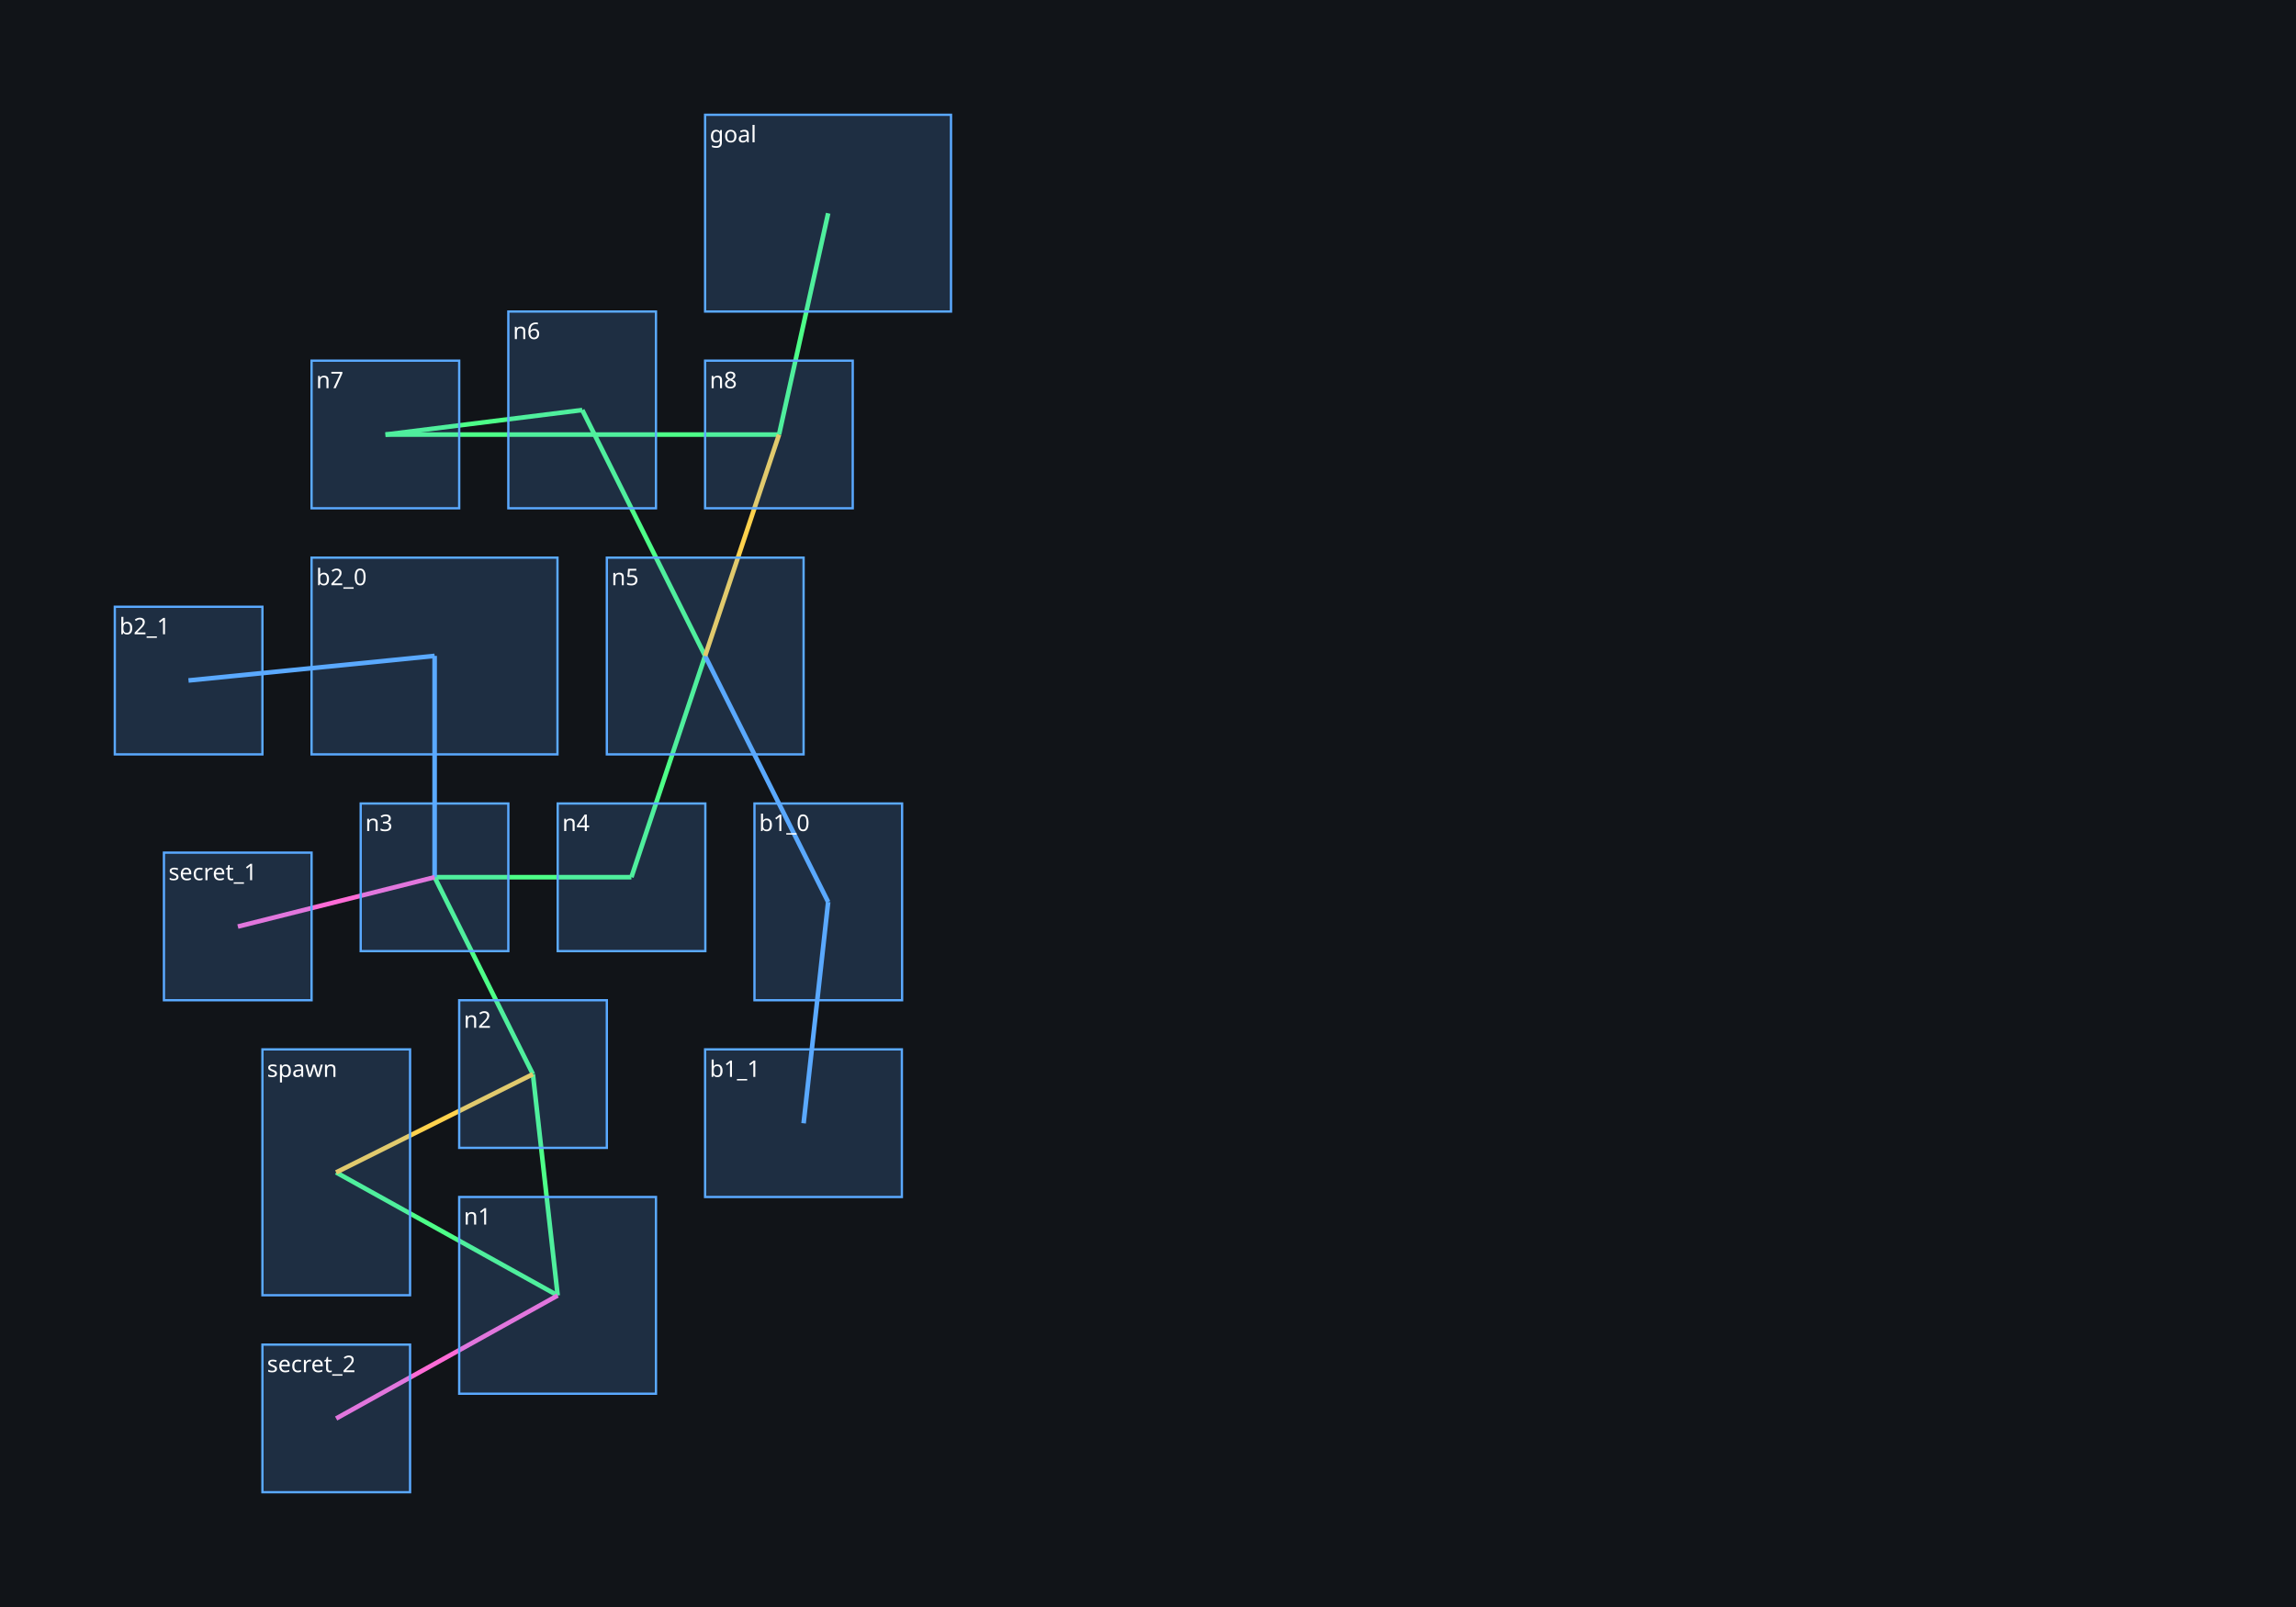
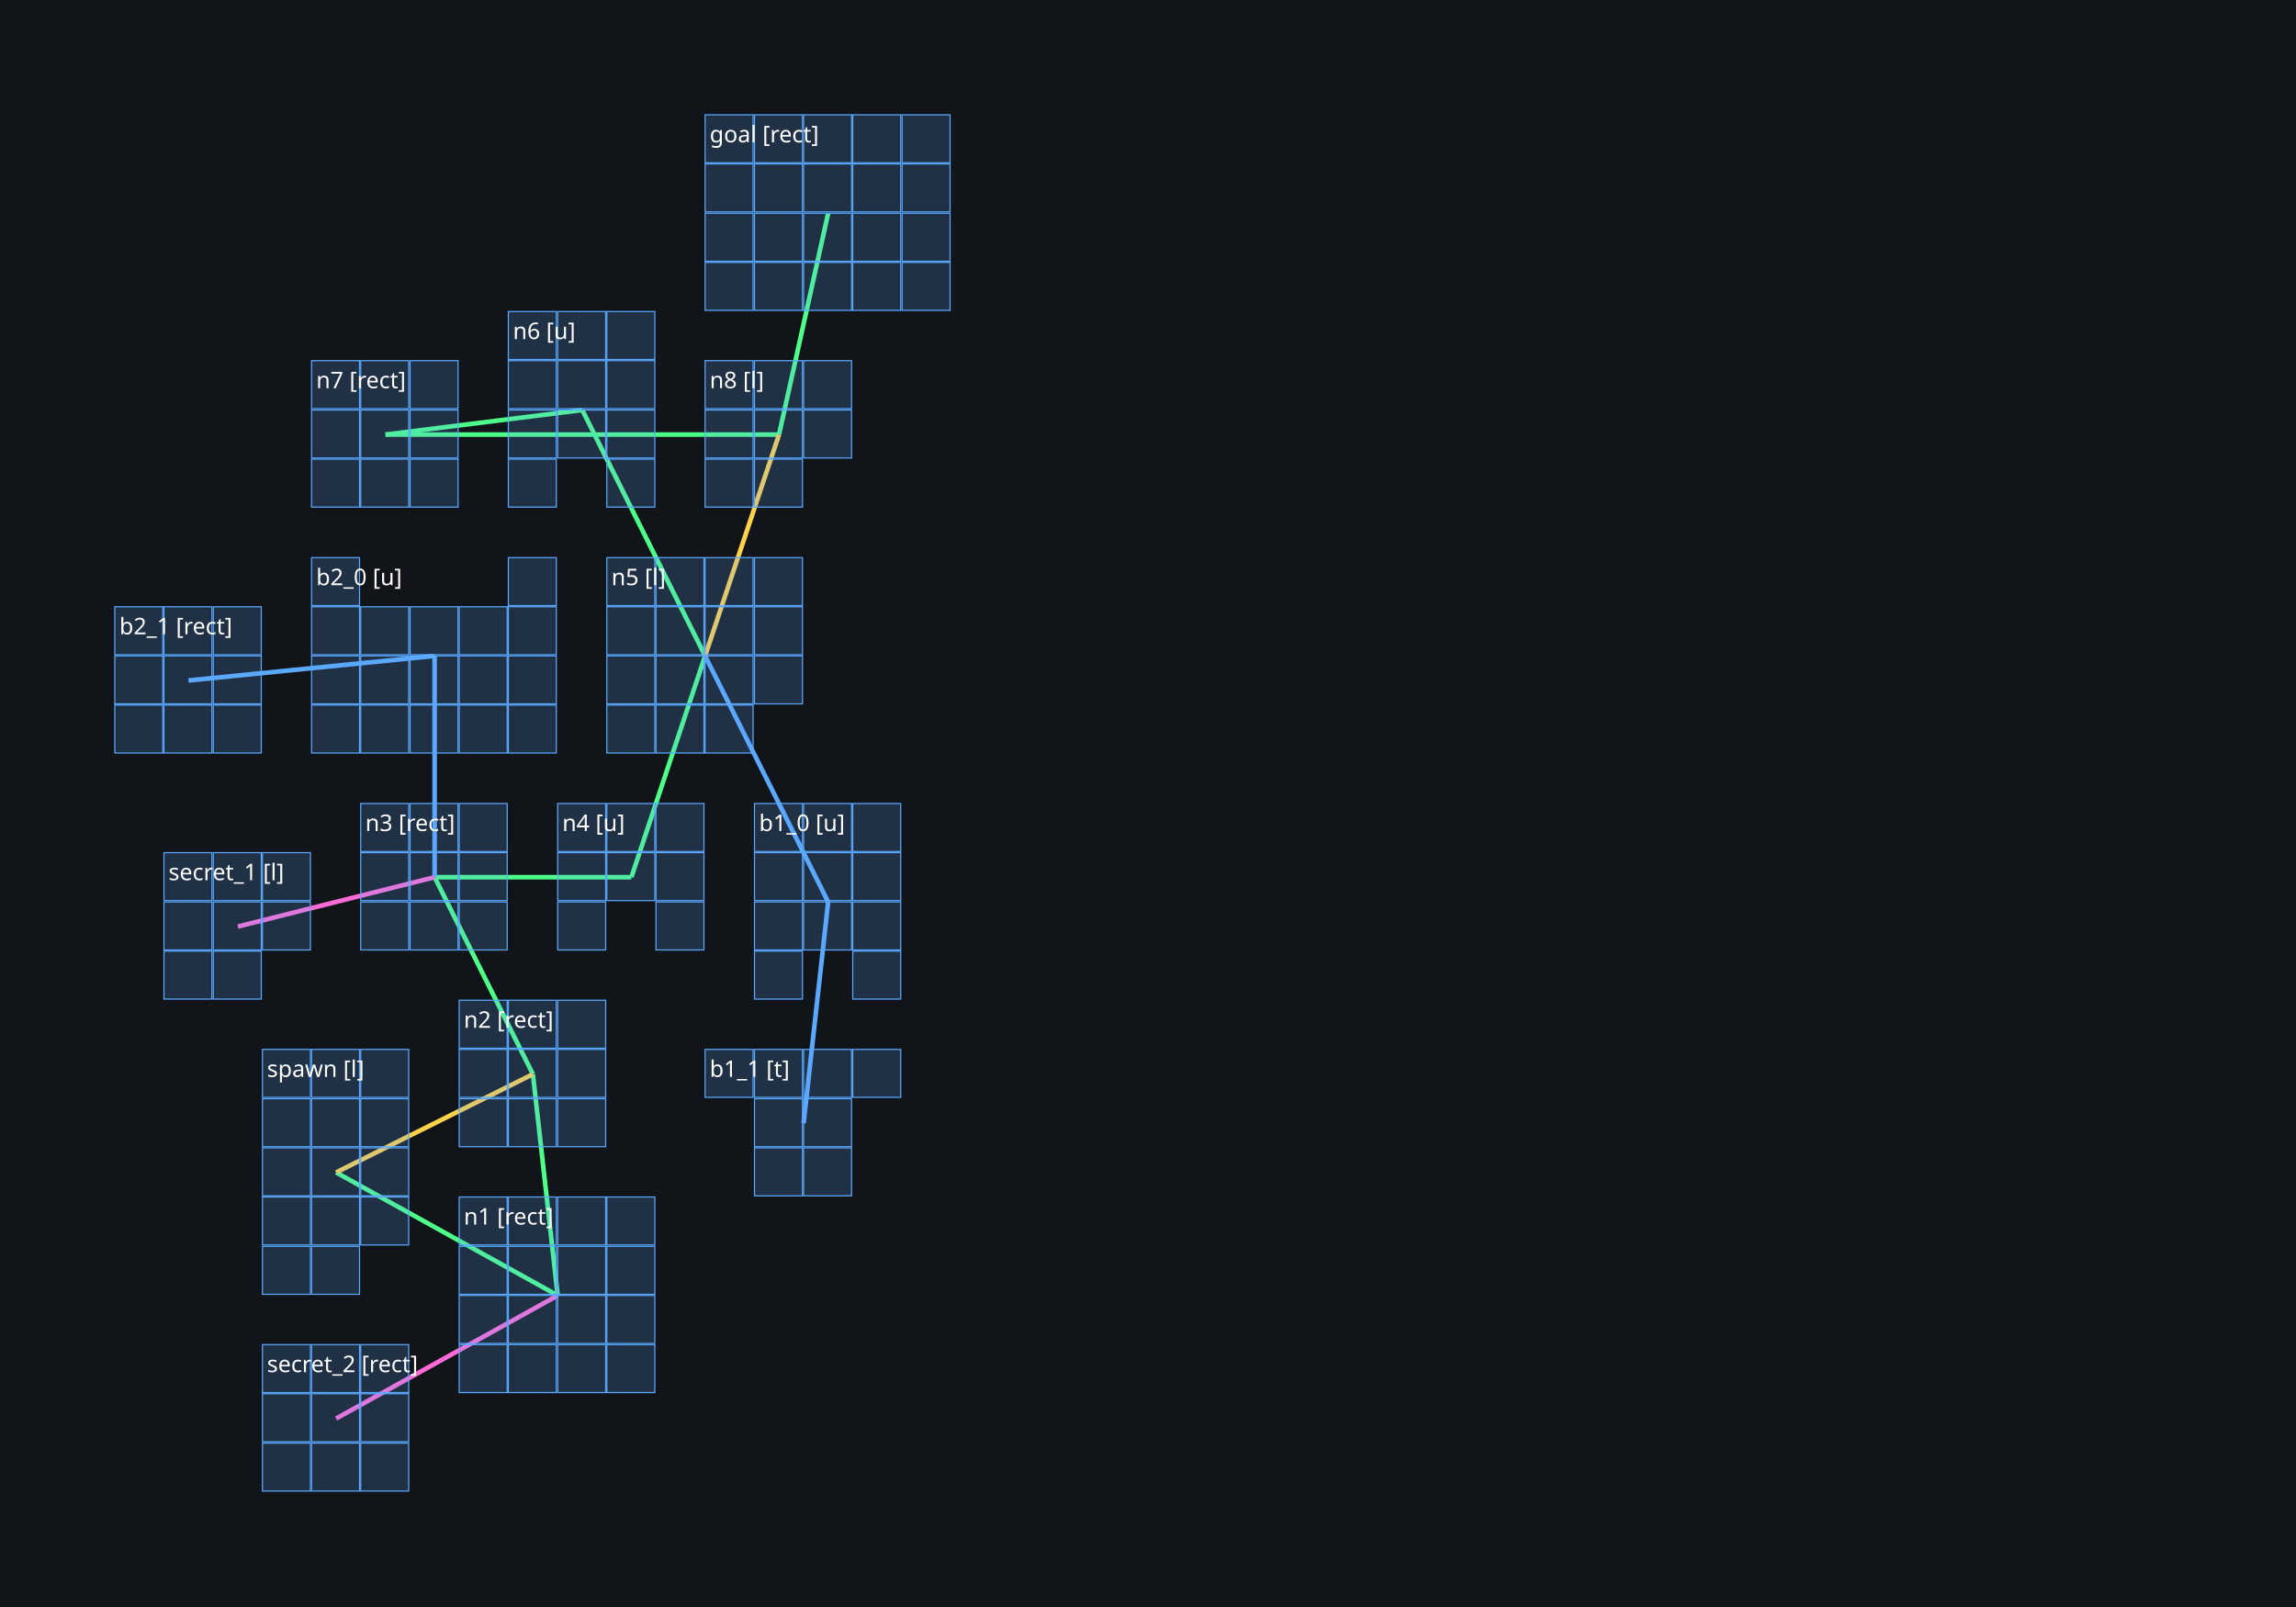
<svg xmlns="http://www.w3.org/2000/svg" width="1000" height="700" viewBox="0 0 1000 700">
  <rect width="100%" height="100%" fill="#111418" />
  <line x1="146.4" y1="510.7" x2="242.9" y2="564.3" stroke="#4dff88" stroke-width="2" />
  <line x1="242.9" y1="564.3" x2="232.1" y2="467.9" stroke="#4dff88" stroke-width="2" />
  <line x1="232.1" y1="467.9" x2="189.3" y2="382.1" stroke="#4dff88" stroke-width="2" />
  <line x1="189.3" y1="382.1" x2="275.0" y2="382.1" stroke="#4dff88" stroke-width="2" />
  <line x1="275.0" y1="382.1" x2="307.1" y2="285.7" stroke="#4dff88" stroke-width="2" />
  <line x1="307.1" y1="285.7" x2="253.6" y2="178.6" stroke="#4dff88" stroke-width="2" />
  <line x1="253.6" y1="178.6" x2="167.9" y2="189.3" stroke="#4dff88" stroke-width="2" />
  <line x1="167.9" y1="189.3" x2="339.3" y2="189.3" stroke="#4dff88" stroke-width="2" />
  <line x1="339.3" y1="189.3" x2="360.7" y2="92.9" stroke="#4dff88" stroke-width="2" />
  <line x1="307.1" y1="285.7" x2="360.7" y2="392.9" stroke="#5aa9ff" stroke-width="2" />
  <line x1="360.7" y1="392.9" x2="350.0" y2="489.3" stroke="#5aa9ff" stroke-width="2" />
  <line x1="189.3" y1="382.1" x2="189.3" y2="285.7" stroke="#5aa9ff" stroke-width="2" />
  <line x1="189.3" y1="285.7" x2="82.1" y2="296.4" stroke="#5aa9ff" stroke-width="2" />
  <line x1="146.4" y1="510.7" x2="232.1" y2="467.9" stroke="#ffd24d" stroke-width="2" />
  <line x1="307.1" y1="285.7" x2="339.3" y2="189.3" stroke="#ffd24d" stroke-width="2" />
  <line x1="189.3" y1="382.1" x2="103.6" y2="403.6" stroke="#ff6bd6" stroke-width="2" />
  <line x1="242.9" y1="564.3" x2="146.4" y2="617.9" stroke="#ff6bd6" stroke-width="2" />
-   <rect x="114.3" y="457.1" width="64.3" height="107.1" fill="#5aa9ff" fill-opacity="0.18" stroke="#5aa9ff" />
-   <text x="116.3" y="469.1" fill="#fff" font-family="sans-serif" font-size="10">spawn</text>
-   <rect x="200.0" y="521.4" width="85.7" height="85.7" fill="#5aa9ff" fill-opacity="0.18" stroke="#5aa9ff" />
-   <text x="202.0" y="533.4" fill="#fff" font-family="sans-serif" font-size="10">n1</text>
-   <rect x="200.0" y="435.7" width="64.3" height="64.3" fill="#5aa9ff" fill-opacity="0.18" stroke="#5aa9ff" />
-   <text x="202.0" y="447.7" fill="#fff" font-family="sans-serif" font-size="10">n2</text>
-   <rect x="114.3" y="585.7" width="64.3" height="64.3" fill="#5aa9ff" fill-opacity="0.18" stroke="#5aa9ff" />
-   <text x="116.3" y="597.7" fill="#fff" font-family="sans-serif" font-size="10">secret_2</text>
-   <rect x="157.1" y="350.0" width="64.3" height="64.3" fill="#5aa9ff" fill-opacity="0.18" stroke="#5aa9ff" />
-   <text x="159.1" y="362.0" fill="#fff" font-family="sans-serif" font-size="10">n3</text>
-   <rect x="242.9" y="350.0" width="64.3" height="64.3" fill="#5aa9ff" fill-opacity="0.18" stroke="#5aa9ff" />
-   <text x="244.9" y="362.0" fill="#fff" font-family="sans-serif" font-size="10">n4</text>
-   <rect x="135.7" y="242.9" width="107.1" height="85.7" fill="#5aa9ff" fill-opacity="0.18" stroke="#5aa9ff" />
-   <text x="137.7" y="254.9" fill="#fff" font-family="sans-serif" font-size="10">b2_0</text>
-   <rect x="71.4" y="371.4" width="64.3" height="64.3" fill="#5aa9ff" fill-opacity="0.18" stroke="#5aa9ff" />
-   <text x="73.4" y="383.4" fill="#fff" font-family="sans-serif" font-size="10">secret_1</text>
-   <rect x="264.3" y="242.9" width="85.7" height="85.7" fill="#5aa9ff" fill-opacity="0.18" stroke="#5aa9ff" />
-   <text x="266.3" y="254.9" fill="#fff" font-family="sans-serif" font-size="10">n5</text>
-   <rect x="50.0" y="264.3" width="64.3" height="64.3" fill="#5aa9ff" fill-opacity="0.18" stroke="#5aa9ff" />
-   <text x="52.0" y="276.3" fill="#fff" font-family="sans-serif" font-size="10">b2_1</text>
-   <rect x="221.4" y="135.7" width="64.3" height="85.7" fill="#5aa9ff" fill-opacity="0.18" stroke="#5aa9ff" />
-   <text x="223.4" y="147.7" fill="#fff" font-family="sans-serif" font-size="10">n6</text>
-   <rect x="328.6" y="350.0" width="64.3" height="85.7" fill="#5aa9ff" fill-opacity="0.18" stroke="#5aa9ff" />
-   <text x="330.6" y="362.0" fill="#fff" font-family="sans-serif" font-size="10">b1_0</text>
-   <rect x="307.1" y="157.1" width="64.3" height="64.3" fill="#5aa9ff" fill-opacity="0.18" stroke="#5aa9ff" />
-   <text x="309.1" y="169.1" fill="#fff" font-family="sans-serif" font-size="10">n8</text>
-   <rect x="135.7" y="157.1" width="64.3" height="64.3" fill="#5aa9ff" fill-opacity="0.18" stroke="#5aa9ff" />
-   <text x="137.7" y="169.1" fill="#fff" font-family="sans-serif" font-size="10">n7</text>
-   <rect x="307.1" y="457.1" width="85.7" height="64.3" fill="#5aa9ff" fill-opacity="0.18" stroke="#5aa9ff" />
-   <text x="309.1" y="469.1" fill="#fff" font-family="sans-serif" font-size="10">b1_1</text>
-   <rect x="307.1" y="50.0" width="107.1" height="85.7" fill="#5aa9ff" fill-opacity="0.18" stroke="#5aa9ff" />
-   <text x="309.1" y="62.0" fill="#fff" font-family="sans-serif" font-size="10">goal</text>
+   <rect x="114.3" y="457.1" width="20.9" height="20.9" fill="#5aa9ff" fill-opacity="0.20" stroke="#5aa9ff" stroke-width="0.5" />
+   <rect x="114.3" y="478.6" width="20.9" height="20.9" fill="#5aa9ff" fill-opacity="0.20" stroke="#5aa9ff" stroke-width="0.5" />
+   <rect x="114.3" y="500.0" width="20.9" height="20.9" fill="#5aa9ff" fill-opacity="0.20" stroke="#5aa9ff" stroke-width="0.5" />
+   <rect x="114.3" y="521.4" width="20.9" height="20.9" fill="#5aa9ff" fill-opacity="0.20" stroke="#5aa9ff" stroke-width="0.5" />
+   <rect x="114.3" y="542.9" width="20.9" height="20.9" fill="#5aa9ff" fill-opacity="0.20" stroke="#5aa9ff" stroke-width="0.5" />
+   <rect x="135.7" y="457.1" width="20.9" height="20.9" fill="#5aa9ff" fill-opacity="0.20" stroke="#5aa9ff" stroke-width="0.5" />
+   <rect x="135.7" y="478.6" width="20.9" height="20.9" fill="#5aa9ff" fill-opacity="0.20" stroke="#5aa9ff" stroke-width="0.5" />
+   <rect x="135.7" y="500.0" width="20.9" height="20.9" fill="#5aa9ff" fill-opacity="0.20" stroke="#5aa9ff" stroke-width="0.5" />
+   <rect x="135.7" y="521.4" width="20.9" height="20.9" fill="#5aa9ff" fill-opacity="0.20" stroke="#5aa9ff" stroke-width="0.5" />
+   <rect x="135.7" y="542.9" width="20.9" height="20.9" fill="#5aa9ff" fill-opacity="0.20" stroke="#5aa9ff" stroke-width="0.5" />
+   <rect x="157.1" y="457.1" width="20.9" height="20.9" fill="#5aa9ff" fill-opacity="0.20" stroke="#5aa9ff" stroke-width="0.5" />
+   <rect x="157.1" y="478.6" width="20.9" height="20.9" fill="#5aa9ff" fill-opacity="0.20" stroke="#5aa9ff" stroke-width="0.5" />
+   <rect x="157.1" y="500.0" width="20.9" height="20.9" fill="#5aa9ff" fill-opacity="0.20" stroke="#5aa9ff" stroke-width="0.5" />
+   <rect x="157.1" y="521.4" width="20.9" height="20.9" fill="#5aa9ff" fill-opacity="0.20" stroke="#5aa9ff" stroke-width="0.5" />
+   <text x="116.3" y="469.1" fill="#fff" font-family="sans-serif" font-size="10">spawn [l]</text>
+   <rect x="200.0" y="521.4" width="20.9" height="20.9" fill="#5aa9ff" fill-opacity="0.20" stroke="#5aa9ff" stroke-width="0.5" />
+   <rect x="200.0" y="542.9" width="20.9" height="20.9" fill="#5aa9ff" fill-opacity="0.20" stroke="#5aa9ff" stroke-width="0.5" />
+   <rect x="200.0" y="564.3" width="20.9" height="20.9" fill="#5aa9ff" fill-opacity="0.20" stroke="#5aa9ff" stroke-width="0.5" />
+   <rect x="200.0" y="585.7" width="20.9" height="20.9" fill="#5aa9ff" fill-opacity="0.20" stroke="#5aa9ff" stroke-width="0.5" />
+   <rect x="221.4" y="521.4" width="20.9" height="20.9" fill="#5aa9ff" fill-opacity="0.20" stroke="#5aa9ff" stroke-width="0.5" />
+   <rect x="221.4" y="542.9" width="20.9" height="20.9" fill="#5aa9ff" fill-opacity="0.20" stroke="#5aa9ff" stroke-width="0.5" />
+   <rect x="221.4" y="564.3" width="20.9" height="20.9" fill="#5aa9ff" fill-opacity="0.20" stroke="#5aa9ff" stroke-width="0.5" />
+   <rect x="221.4" y="585.7" width="20.9" height="20.9" fill="#5aa9ff" fill-opacity="0.20" stroke="#5aa9ff" stroke-width="0.5" />
+   <rect x="242.9" y="521.4" width="20.9" height="20.9" fill="#5aa9ff" fill-opacity="0.20" stroke="#5aa9ff" stroke-width="0.5" />
+   <rect x="242.9" y="542.9" width="20.9" height="20.9" fill="#5aa9ff" fill-opacity="0.20" stroke="#5aa9ff" stroke-width="0.5" />
+   <rect x="242.9" y="564.3" width="20.9" height="20.9" fill="#5aa9ff" fill-opacity="0.20" stroke="#5aa9ff" stroke-width="0.5" />
+   <rect x="242.9" y="585.7" width="20.9" height="20.9" fill="#5aa9ff" fill-opacity="0.20" stroke="#5aa9ff" stroke-width="0.5" />
+   <rect x="264.3" y="521.4" width="20.9" height="20.9" fill="#5aa9ff" fill-opacity="0.20" stroke="#5aa9ff" stroke-width="0.5" />
+   <rect x="264.3" y="542.9" width="20.9" height="20.9" fill="#5aa9ff" fill-opacity="0.20" stroke="#5aa9ff" stroke-width="0.5" />
+   <rect x="264.3" y="564.3" width="20.9" height="20.9" fill="#5aa9ff" fill-opacity="0.20" stroke="#5aa9ff" stroke-width="0.5" />
+   <rect x="264.3" y="585.7" width="20.9" height="20.9" fill="#5aa9ff" fill-opacity="0.20" stroke="#5aa9ff" stroke-width="0.5" />
+   <text x="202.0" y="533.4" fill="#fff" font-family="sans-serif" font-size="10">n1 [rect]</text>
+   <rect x="200.0" y="435.7" width="20.9" height="20.9" fill="#5aa9ff" fill-opacity="0.20" stroke="#5aa9ff" stroke-width="0.5" />
+   <rect x="200.0" y="457.1" width="20.9" height="20.9" fill="#5aa9ff" fill-opacity="0.20" stroke="#5aa9ff" stroke-width="0.5" />
+   <rect x="200.0" y="478.6" width="20.9" height="20.9" fill="#5aa9ff" fill-opacity="0.20" stroke="#5aa9ff" stroke-width="0.5" />
+   <rect x="221.4" y="435.7" width="20.9" height="20.9" fill="#5aa9ff" fill-opacity="0.20" stroke="#5aa9ff" stroke-width="0.5" />
+   <rect x="221.4" y="457.1" width="20.9" height="20.9" fill="#5aa9ff" fill-opacity="0.20" stroke="#5aa9ff" stroke-width="0.5" />
+   <rect x="221.4" y="478.6" width="20.9" height="20.9" fill="#5aa9ff" fill-opacity="0.20" stroke="#5aa9ff" stroke-width="0.5" />
+   <rect x="242.9" y="435.7" width="20.9" height="20.9" fill="#5aa9ff" fill-opacity="0.20" stroke="#5aa9ff" stroke-width="0.5" />
+   <rect x="242.9" y="457.1" width="20.9" height="20.9" fill="#5aa9ff" fill-opacity="0.20" stroke="#5aa9ff" stroke-width="0.5" />
+   <rect x="242.9" y="478.6" width="20.9" height="20.9" fill="#5aa9ff" fill-opacity="0.20" stroke="#5aa9ff" stroke-width="0.5" />
+   <text x="202.0" y="447.7" fill="#fff" font-family="sans-serif" font-size="10">n2 [rect]</text>
+   <rect x="114.3" y="585.7" width="20.9" height="20.9" fill="#5aa9ff" fill-opacity="0.20" stroke="#5aa9ff" stroke-width="0.5" />
+   <rect x="114.3" y="607.1" width="20.9" height="20.9" fill="#5aa9ff" fill-opacity="0.20" stroke="#5aa9ff" stroke-width="0.5" />
+   <rect x="114.3" y="628.6" width="20.9" height="20.9" fill="#5aa9ff" fill-opacity="0.20" stroke="#5aa9ff" stroke-width="0.5" />
+   <rect x="135.7" y="585.7" width="20.9" height="20.9" fill="#5aa9ff" fill-opacity="0.20" stroke="#5aa9ff" stroke-width="0.5" />
+   <rect x="135.7" y="607.1" width="20.9" height="20.9" fill="#5aa9ff" fill-opacity="0.20" stroke="#5aa9ff" stroke-width="0.5" />
+   <rect x="135.7" y="628.6" width="20.9" height="20.9" fill="#5aa9ff" fill-opacity="0.20" stroke="#5aa9ff" stroke-width="0.5" />
+   <rect x="157.1" y="585.7" width="20.9" height="20.9" fill="#5aa9ff" fill-opacity="0.20" stroke="#5aa9ff" stroke-width="0.5" />
+   <rect x="157.1" y="607.1" width="20.9" height="20.9" fill="#5aa9ff" fill-opacity="0.20" stroke="#5aa9ff" stroke-width="0.5" />
+   <rect x="157.1" y="628.6" width="20.9" height="20.9" fill="#5aa9ff" fill-opacity="0.20" stroke="#5aa9ff" stroke-width="0.5" />
+   <text x="116.3" y="597.7" fill="#fff" font-family="sans-serif" font-size="10">secret_2 [rect]</text>
+   <rect x="157.1" y="350.0" width="20.9" height="20.9" fill="#5aa9ff" fill-opacity="0.20" stroke="#5aa9ff" stroke-width="0.5" />
+   <rect x="157.1" y="371.4" width="20.9" height="20.9" fill="#5aa9ff" fill-opacity="0.20" stroke="#5aa9ff" stroke-width="0.5" />
+   <rect x="157.1" y="392.9" width="20.9" height="20.9" fill="#5aa9ff" fill-opacity="0.20" stroke="#5aa9ff" stroke-width="0.5" />
+   <rect x="178.6" y="350.0" width="20.9" height="20.9" fill="#5aa9ff" fill-opacity="0.20" stroke="#5aa9ff" stroke-width="0.5" />
+   <rect x="178.6" y="371.4" width="20.9" height="20.9" fill="#5aa9ff" fill-opacity="0.20" stroke="#5aa9ff" stroke-width="0.5" />
+   <rect x="178.6" y="392.9" width="20.9" height="20.9" fill="#5aa9ff" fill-opacity="0.20" stroke="#5aa9ff" stroke-width="0.5" />
+   <rect x="200.0" y="350.0" width="20.9" height="20.9" fill="#5aa9ff" fill-opacity="0.20" stroke="#5aa9ff" stroke-width="0.5" />
+   <rect x="200.0" y="371.4" width="20.9" height="20.9" fill="#5aa9ff" fill-opacity="0.20" stroke="#5aa9ff" stroke-width="0.5" />
+   <rect x="200.0" y="392.9" width="20.9" height="20.9" fill="#5aa9ff" fill-opacity="0.20" stroke="#5aa9ff" stroke-width="0.5" />
+   <text x="159.1" y="362.0" fill="#fff" font-family="sans-serif" font-size="10">n3 [rect]</text>
+   <rect x="242.9" y="350.0" width="20.9" height="20.9" fill="#5aa9ff" fill-opacity="0.20" stroke="#5aa9ff" stroke-width="0.5" />
+   <rect x="242.9" y="371.4" width="20.9" height="20.9" fill="#5aa9ff" fill-opacity="0.20" stroke="#5aa9ff" stroke-width="0.5" />
+   <rect x="242.9" y="392.9" width="20.9" height="20.9" fill="#5aa9ff" fill-opacity="0.20" stroke="#5aa9ff" stroke-width="0.5" />
+   <rect x="264.3" y="350.0" width="20.9" height="20.9" fill="#5aa9ff" fill-opacity="0.20" stroke="#5aa9ff" stroke-width="0.5" />
+   <rect x="264.3" y="371.4" width="20.9" height="20.9" fill="#5aa9ff" fill-opacity="0.20" stroke="#5aa9ff" stroke-width="0.5" />
+   <rect x="285.7" y="350.0" width="20.9" height="20.9" fill="#5aa9ff" fill-opacity="0.20" stroke="#5aa9ff" stroke-width="0.5" />
+   <rect x="285.7" y="371.4" width="20.9" height="20.9" fill="#5aa9ff" fill-opacity="0.20" stroke="#5aa9ff" stroke-width="0.5" />
+   <rect x="285.7" y="392.9" width="20.9" height="20.9" fill="#5aa9ff" fill-opacity="0.20" stroke="#5aa9ff" stroke-width="0.5" />
+   <text x="244.9" y="362.0" fill="#fff" font-family="sans-serif" font-size="10">n4 [u]</text>
+   <rect x="135.7" y="242.9" width="20.9" height="20.9" fill="#5aa9ff" fill-opacity="0.20" stroke="#5aa9ff" stroke-width="0.5" />
+   <rect x="135.7" y="264.3" width="20.9" height="20.9" fill="#5aa9ff" fill-opacity="0.20" stroke="#5aa9ff" stroke-width="0.5" />
+   <rect x="135.7" y="285.7" width="20.9" height="20.9" fill="#5aa9ff" fill-opacity="0.20" stroke="#5aa9ff" stroke-width="0.5" />
+   <rect x="135.7" y="307.1" width="20.9" height="20.9" fill="#5aa9ff" fill-opacity="0.20" stroke="#5aa9ff" stroke-width="0.5" />
+   <rect x="157.1" y="264.3" width="20.9" height="20.9" fill="#5aa9ff" fill-opacity="0.20" stroke="#5aa9ff" stroke-width="0.5" />
+   <rect x="157.1" y="285.7" width="20.9" height="20.9" fill="#5aa9ff" fill-opacity="0.20" stroke="#5aa9ff" stroke-width="0.5" />
+   <rect x="157.1" y="307.1" width="20.9" height="20.9" fill="#5aa9ff" fill-opacity="0.20" stroke="#5aa9ff" stroke-width="0.5" />
+   <rect x="178.6" y="264.3" width="20.9" height="20.9" fill="#5aa9ff" fill-opacity="0.20" stroke="#5aa9ff" stroke-width="0.5" />
+   <rect x="178.6" y="285.7" width="20.9" height="20.9" fill="#5aa9ff" fill-opacity="0.20" stroke="#5aa9ff" stroke-width="0.5" />
+   <rect x="178.6" y="307.1" width="20.9" height="20.9" fill="#5aa9ff" fill-opacity="0.20" stroke="#5aa9ff" stroke-width="0.5" />
+   <rect x="200.0" y="264.3" width="20.9" height="20.9" fill="#5aa9ff" fill-opacity="0.20" stroke="#5aa9ff" stroke-width="0.5" />
+   <rect x="200.0" y="285.7" width="20.9" height="20.9" fill="#5aa9ff" fill-opacity="0.20" stroke="#5aa9ff" stroke-width="0.5" />
+   <rect x="200.0" y="307.1" width="20.9" height="20.9" fill="#5aa9ff" fill-opacity="0.20" stroke="#5aa9ff" stroke-width="0.5" />
+   <rect x="221.4" y="242.9" width="20.9" height="20.9" fill="#5aa9ff" fill-opacity="0.20" stroke="#5aa9ff" stroke-width="0.5" />
+   <rect x="221.4" y="264.3" width="20.9" height="20.9" fill="#5aa9ff" fill-opacity="0.20" stroke="#5aa9ff" stroke-width="0.5" />
+   <rect x="221.4" y="285.7" width="20.9" height="20.9" fill="#5aa9ff" fill-opacity="0.20" stroke="#5aa9ff" stroke-width="0.5" />
+   <rect x="221.4" y="307.1" width="20.9" height="20.9" fill="#5aa9ff" fill-opacity="0.20" stroke="#5aa9ff" stroke-width="0.5" />
+   <text x="137.7" y="254.9" fill="#fff" font-family="sans-serif" font-size="10">b2_0 [u]</text>
+   <rect x="71.4" y="371.4" width="20.9" height="20.9" fill="#5aa9ff" fill-opacity="0.20" stroke="#5aa9ff" stroke-width="0.5" />
+   <rect x="71.4" y="392.9" width="20.9" height="20.9" fill="#5aa9ff" fill-opacity="0.20" stroke="#5aa9ff" stroke-width="0.5" />
+   <rect x="71.4" y="414.3" width="20.9" height="20.9" fill="#5aa9ff" fill-opacity="0.20" stroke="#5aa9ff" stroke-width="0.5" />
+   <rect x="92.9" y="371.4" width="20.9" height="20.9" fill="#5aa9ff" fill-opacity="0.20" stroke="#5aa9ff" stroke-width="0.5" />
+   <rect x="92.9" y="392.9" width="20.9" height="20.9" fill="#5aa9ff" fill-opacity="0.20" stroke="#5aa9ff" stroke-width="0.5" />
+   <rect x="92.9" y="414.3" width="20.9" height="20.9" fill="#5aa9ff" fill-opacity="0.20" stroke="#5aa9ff" stroke-width="0.5" />
+   <rect x="114.3" y="371.4" width="20.9" height="20.9" fill="#5aa9ff" fill-opacity="0.20" stroke="#5aa9ff" stroke-width="0.5" />
+   <rect x="114.3" y="392.9" width="20.9" height="20.9" fill="#5aa9ff" fill-opacity="0.20" stroke="#5aa9ff" stroke-width="0.5" />
+   <text x="73.4" y="383.4" fill="#fff" font-family="sans-serif" font-size="10">secret_1 [l]</text>
+   <rect x="264.3" y="242.9" width="20.9" height="20.9" fill="#5aa9ff" fill-opacity="0.20" stroke="#5aa9ff" stroke-width="0.5" />
+   <rect x="264.3" y="264.3" width="20.9" height="20.9" fill="#5aa9ff" fill-opacity="0.20" stroke="#5aa9ff" stroke-width="0.5" />
+   <rect x="264.3" y="285.7" width="20.9" height="20.9" fill="#5aa9ff" fill-opacity="0.20" stroke="#5aa9ff" stroke-width="0.5" />
+   <rect x="264.3" y="307.1" width="20.9" height="20.9" fill="#5aa9ff" fill-opacity="0.20" stroke="#5aa9ff" stroke-width="0.5" />
+   <rect x="285.7" y="242.9" width="20.9" height="20.9" fill="#5aa9ff" fill-opacity="0.20" stroke="#5aa9ff" stroke-width="0.5" />
+   <rect x="285.7" y="264.3" width="20.9" height="20.9" fill="#5aa9ff" fill-opacity="0.20" stroke="#5aa9ff" stroke-width="0.5" />
+   <rect x="285.7" y="285.7" width="20.9" height="20.9" fill="#5aa9ff" fill-opacity="0.20" stroke="#5aa9ff" stroke-width="0.5" />
+   <rect x="285.7" y="307.1" width="20.9" height="20.9" fill="#5aa9ff" fill-opacity="0.20" stroke="#5aa9ff" stroke-width="0.5" />
+   <rect x="307.1" y="242.9" width="20.9" height="20.9" fill="#5aa9ff" fill-opacity="0.20" stroke="#5aa9ff" stroke-width="0.5" />
+   <rect x="307.1" y="264.3" width="20.9" height="20.9" fill="#5aa9ff" fill-opacity="0.20" stroke="#5aa9ff" stroke-width="0.5" />
+   <rect x="307.1" y="285.7" width="20.9" height="20.9" fill="#5aa9ff" fill-opacity="0.20" stroke="#5aa9ff" stroke-width="0.5" />
+   <rect x="307.1" y="307.1" width="20.9" height="20.9" fill="#5aa9ff" fill-opacity="0.20" stroke="#5aa9ff" stroke-width="0.5" />
+   <rect x="328.6" y="242.9" width="20.9" height="20.9" fill="#5aa9ff" fill-opacity="0.20" stroke="#5aa9ff" stroke-width="0.5" />
+   <rect x="328.6" y="264.3" width="20.9" height="20.9" fill="#5aa9ff" fill-opacity="0.20" stroke="#5aa9ff" stroke-width="0.5" />
+   <rect x="328.6" y="285.7" width="20.9" height="20.9" fill="#5aa9ff" fill-opacity="0.20" stroke="#5aa9ff" stroke-width="0.5" />
+   <text x="266.3" y="254.9" fill="#fff" font-family="sans-serif" font-size="10">n5 [l]</text>
+   <rect x="50.0" y="264.3" width="20.9" height="20.9" fill="#5aa9ff" fill-opacity="0.20" stroke="#5aa9ff" stroke-width="0.5" />
+   <rect x="50.0" y="285.7" width="20.9" height="20.9" fill="#5aa9ff" fill-opacity="0.20" stroke="#5aa9ff" stroke-width="0.5" />
+   <rect x="50.0" y="307.1" width="20.9" height="20.9" fill="#5aa9ff" fill-opacity="0.20" stroke="#5aa9ff" stroke-width="0.5" />
+   <rect x="71.4" y="264.3" width="20.9" height="20.9" fill="#5aa9ff" fill-opacity="0.20" stroke="#5aa9ff" stroke-width="0.5" />
+   <rect x="71.4" y="285.7" width="20.9" height="20.9" fill="#5aa9ff" fill-opacity="0.20" stroke="#5aa9ff" stroke-width="0.5" />
+   <rect x="71.4" y="307.1" width="20.9" height="20.9" fill="#5aa9ff" fill-opacity="0.20" stroke="#5aa9ff" stroke-width="0.5" />
+   <rect x="92.9" y="264.3" width="20.9" height="20.9" fill="#5aa9ff" fill-opacity="0.20" stroke="#5aa9ff" stroke-width="0.5" />
+   <rect x="92.9" y="285.7" width="20.9" height="20.9" fill="#5aa9ff" fill-opacity="0.20" stroke="#5aa9ff" stroke-width="0.5" />
+   <rect x="92.9" y="307.1" width="20.9" height="20.9" fill="#5aa9ff" fill-opacity="0.20" stroke="#5aa9ff" stroke-width="0.5" />
+   <text x="52.0" y="276.3" fill="#fff" font-family="sans-serif" font-size="10">b2_1 [rect]</text>
+   <rect x="221.4" y="135.7" width="20.9" height="20.9" fill="#5aa9ff" fill-opacity="0.20" stroke="#5aa9ff" stroke-width="0.5" />
+   <rect x="221.4" y="157.1" width="20.9" height="20.9" fill="#5aa9ff" fill-opacity="0.20" stroke="#5aa9ff" stroke-width="0.5" />
+   <rect x="221.4" y="178.6" width="20.9" height="20.9" fill="#5aa9ff" fill-opacity="0.20" stroke="#5aa9ff" stroke-width="0.5" />
+   <rect x="221.4" y="200.0" width="20.9" height="20.9" fill="#5aa9ff" fill-opacity="0.20" stroke="#5aa9ff" stroke-width="0.5" />
+   <rect x="242.9" y="135.7" width="20.9" height="20.9" fill="#5aa9ff" fill-opacity="0.20" stroke="#5aa9ff" stroke-width="0.5" />
+   <rect x="242.9" y="157.1" width="20.9" height="20.9" fill="#5aa9ff" fill-opacity="0.20" stroke="#5aa9ff" stroke-width="0.5" />
+   <rect x="242.9" y="178.6" width="20.9" height="20.9" fill="#5aa9ff" fill-opacity="0.20" stroke="#5aa9ff" stroke-width="0.5" />
+   <rect x="264.3" y="135.7" width="20.9" height="20.9" fill="#5aa9ff" fill-opacity="0.20" stroke="#5aa9ff" stroke-width="0.5" />
+   <rect x="264.3" y="157.1" width="20.9" height="20.9" fill="#5aa9ff" fill-opacity="0.20" stroke="#5aa9ff" stroke-width="0.5" />
+   <rect x="264.3" y="178.6" width="20.9" height="20.9" fill="#5aa9ff" fill-opacity="0.20" stroke="#5aa9ff" stroke-width="0.5" />
+   <rect x="264.3" y="200.0" width="20.9" height="20.9" fill="#5aa9ff" fill-opacity="0.20" stroke="#5aa9ff" stroke-width="0.5" />
+   <text x="223.4" y="147.7" fill="#fff" font-family="sans-serif" font-size="10">n6 [u]</text>
+   <rect x="328.6" y="350.0" width="20.9" height="20.9" fill="#5aa9ff" fill-opacity="0.20" stroke="#5aa9ff" stroke-width="0.5" />
+   <rect x="328.6" y="371.4" width="20.9" height="20.9" fill="#5aa9ff" fill-opacity="0.20" stroke="#5aa9ff" stroke-width="0.5" />
+   <rect x="328.6" y="392.9" width="20.9" height="20.9" fill="#5aa9ff" fill-opacity="0.20" stroke="#5aa9ff" stroke-width="0.5" />
+   <rect x="328.6" y="414.3" width="20.9" height="20.9" fill="#5aa9ff" fill-opacity="0.20" stroke="#5aa9ff" stroke-width="0.5" />
+   <rect x="350.0" y="350.0" width="20.9" height="20.9" fill="#5aa9ff" fill-opacity="0.20" stroke="#5aa9ff" stroke-width="0.5" />
+   <rect x="350.0" y="371.4" width="20.9" height="20.9" fill="#5aa9ff" fill-opacity="0.20" stroke="#5aa9ff" stroke-width="0.5" />
+   <rect x="350.0" y="392.9" width="20.9" height="20.9" fill="#5aa9ff" fill-opacity="0.20" stroke="#5aa9ff" stroke-width="0.5" />
+   <rect x="371.4" y="350.0" width="20.9" height="20.9" fill="#5aa9ff" fill-opacity="0.20" stroke="#5aa9ff" stroke-width="0.5" />
+   <rect x="371.4" y="371.4" width="20.9" height="20.9" fill="#5aa9ff" fill-opacity="0.20" stroke="#5aa9ff" stroke-width="0.5" />
+   <rect x="371.4" y="392.9" width="20.9" height="20.9" fill="#5aa9ff" fill-opacity="0.20" stroke="#5aa9ff" stroke-width="0.5" />
+   <rect x="371.4" y="414.3" width="20.9" height="20.9" fill="#5aa9ff" fill-opacity="0.20" stroke="#5aa9ff" stroke-width="0.5" />
+   <text x="330.6" y="362.0" fill="#fff" font-family="sans-serif" font-size="10">b1_0 [u]</text>
+   <rect x="307.1" y="157.1" width="20.9" height="20.9" fill="#5aa9ff" fill-opacity="0.20" stroke="#5aa9ff" stroke-width="0.5" />
+   <rect x="307.1" y="178.6" width="20.9" height="20.9" fill="#5aa9ff" fill-opacity="0.20" stroke="#5aa9ff" stroke-width="0.5" />
+   <rect x="307.1" y="200.0" width="20.9" height="20.9" fill="#5aa9ff" fill-opacity="0.20" stroke="#5aa9ff" stroke-width="0.5" />
+   <rect x="328.6" y="157.1" width="20.9" height="20.9" fill="#5aa9ff" fill-opacity="0.20" stroke="#5aa9ff" stroke-width="0.5" />
+   <rect x="328.6" y="178.6" width="20.9" height="20.9" fill="#5aa9ff" fill-opacity="0.20" stroke="#5aa9ff" stroke-width="0.5" />
+   <rect x="328.6" y="200.0" width="20.9" height="20.9" fill="#5aa9ff" fill-opacity="0.20" stroke="#5aa9ff" stroke-width="0.5" />
+   <rect x="350.0" y="157.1" width="20.9" height="20.9" fill="#5aa9ff" fill-opacity="0.20" stroke="#5aa9ff" stroke-width="0.5" />
+   <rect x="350.0" y="178.6" width="20.9" height="20.9" fill="#5aa9ff" fill-opacity="0.20" stroke="#5aa9ff" stroke-width="0.5" />
+   <text x="309.1" y="169.1" fill="#fff" font-family="sans-serif" font-size="10">n8 [l]</text>
+   <rect x="135.7" y="157.1" width="20.9" height="20.9" fill="#5aa9ff" fill-opacity="0.20" stroke="#5aa9ff" stroke-width="0.5" />
+   <rect x="135.7" y="178.6" width="20.9" height="20.9" fill="#5aa9ff" fill-opacity="0.20" stroke="#5aa9ff" stroke-width="0.5" />
+   <rect x="135.7" y="200.0" width="20.9" height="20.9" fill="#5aa9ff" fill-opacity="0.20" stroke="#5aa9ff" stroke-width="0.5" />
+   <rect x="157.1" y="157.1" width="20.9" height="20.9" fill="#5aa9ff" fill-opacity="0.20" stroke="#5aa9ff" stroke-width="0.5" />
+   <rect x="157.1" y="178.6" width="20.9" height="20.9" fill="#5aa9ff" fill-opacity="0.20" stroke="#5aa9ff" stroke-width="0.5" />
+   <rect x="157.1" y="200.0" width="20.9" height="20.9" fill="#5aa9ff" fill-opacity="0.20" stroke="#5aa9ff" stroke-width="0.5" />
+   <rect x="178.6" y="157.1" width="20.9" height="20.9" fill="#5aa9ff" fill-opacity="0.20" stroke="#5aa9ff" stroke-width="0.5" />
+   <rect x="178.6" y="178.6" width="20.9" height="20.9" fill="#5aa9ff" fill-opacity="0.20" stroke="#5aa9ff" stroke-width="0.5" />
+   <rect x="178.6" y="200.0" width="20.9" height="20.9" fill="#5aa9ff" fill-opacity="0.20" stroke="#5aa9ff" stroke-width="0.5" />
+   <text x="137.7" y="169.1" fill="#fff" font-family="sans-serif" font-size="10">n7 [rect]</text>
+   <rect x="307.1" y="457.1" width="20.9" height="20.9" fill="#5aa9ff" fill-opacity="0.20" stroke="#5aa9ff" stroke-width="0.5" />
+   <rect x="328.6" y="457.1" width="20.9" height="20.9" fill="#5aa9ff" fill-opacity="0.20" stroke="#5aa9ff" stroke-width="0.5" />
+   <rect x="328.6" y="478.6" width="20.9" height="20.9" fill="#5aa9ff" fill-opacity="0.20" stroke="#5aa9ff" stroke-width="0.5" />
+   <rect x="328.6" y="500.0" width="20.9" height="20.9" fill="#5aa9ff" fill-opacity="0.20" stroke="#5aa9ff" stroke-width="0.5" />
+   <rect x="350.0" y="457.1" width="20.9" height="20.9" fill="#5aa9ff" fill-opacity="0.20" stroke="#5aa9ff" stroke-width="0.5" />
+   <rect x="350.0" y="478.6" width="20.9" height="20.9" fill="#5aa9ff" fill-opacity="0.20" stroke="#5aa9ff" stroke-width="0.5" />
+   <rect x="350.0" y="500.0" width="20.9" height="20.9" fill="#5aa9ff" fill-opacity="0.20" stroke="#5aa9ff" stroke-width="0.5" />
+   <rect x="371.4" y="457.1" width="20.9" height="20.9" fill="#5aa9ff" fill-opacity="0.20" stroke="#5aa9ff" stroke-width="0.5" />
+   <text x="309.1" y="469.1" fill="#fff" font-family="sans-serif" font-size="10">b1_1 [t]</text>
+   <rect x="307.1" y="50.0" width="20.9" height="20.9" fill="#5aa9ff" fill-opacity="0.20" stroke="#5aa9ff" stroke-width="0.5" />
+   <rect x="307.1" y="71.4" width="20.9" height="20.9" fill="#5aa9ff" fill-opacity="0.20" stroke="#5aa9ff" stroke-width="0.5" />
+   <rect x="307.1" y="92.9" width="20.9" height="20.9" fill="#5aa9ff" fill-opacity="0.20" stroke="#5aa9ff" stroke-width="0.5" />
+   <rect x="307.1" y="114.3" width="20.9" height="20.9" fill="#5aa9ff" fill-opacity="0.20" stroke="#5aa9ff" stroke-width="0.5" />
+   <rect x="328.6" y="50.0" width="20.9" height="20.9" fill="#5aa9ff" fill-opacity="0.20" stroke="#5aa9ff" stroke-width="0.5" />
+   <rect x="328.6" y="71.4" width="20.9" height="20.9" fill="#5aa9ff" fill-opacity="0.20" stroke="#5aa9ff" stroke-width="0.5" />
+   <rect x="328.6" y="92.9" width="20.9" height="20.9" fill="#5aa9ff" fill-opacity="0.20" stroke="#5aa9ff" stroke-width="0.5" />
+   <rect x="328.6" y="114.3" width="20.9" height="20.9" fill="#5aa9ff" fill-opacity="0.20" stroke="#5aa9ff" stroke-width="0.5" />
+   <rect x="350.0" y="50.0" width="20.9" height="20.9" fill="#5aa9ff" fill-opacity="0.20" stroke="#5aa9ff" stroke-width="0.5" />
+   <rect x="350.0" y="71.4" width="20.9" height="20.9" fill="#5aa9ff" fill-opacity="0.20" stroke="#5aa9ff" stroke-width="0.5" />
+   <rect x="350.0" y="92.9" width="20.9" height="20.9" fill="#5aa9ff" fill-opacity="0.20" stroke="#5aa9ff" stroke-width="0.5" />
+   <rect x="350.0" y="114.3" width="20.9" height="20.9" fill="#5aa9ff" fill-opacity="0.20" stroke="#5aa9ff" stroke-width="0.5" />
+   <rect x="371.4" y="50.0" width="20.9" height="20.9" fill="#5aa9ff" fill-opacity="0.20" stroke="#5aa9ff" stroke-width="0.5" />
+   <rect x="371.4" y="71.4" width="20.9" height="20.9" fill="#5aa9ff" fill-opacity="0.20" stroke="#5aa9ff" stroke-width="0.5" />
+   <rect x="371.4" y="92.9" width="20.9" height="20.9" fill="#5aa9ff" fill-opacity="0.20" stroke="#5aa9ff" stroke-width="0.5" />
+   <rect x="371.4" y="114.3" width="20.9" height="20.9" fill="#5aa9ff" fill-opacity="0.20" stroke="#5aa9ff" stroke-width="0.5" />
+   <rect x="392.9" y="50.0" width="20.9" height="20.9" fill="#5aa9ff" fill-opacity="0.20" stroke="#5aa9ff" stroke-width="0.5" />
+   <rect x="392.9" y="71.4" width="20.9" height="20.9" fill="#5aa9ff" fill-opacity="0.20" stroke="#5aa9ff" stroke-width="0.5" />
+   <rect x="392.9" y="92.9" width="20.9" height="20.9" fill="#5aa9ff" fill-opacity="0.20" stroke="#5aa9ff" stroke-width="0.5" />
+   <rect x="392.9" y="114.3" width="20.9" height="20.9" fill="#5aa9ff" fill-opacity="0.20" stroke="#5aa9ff" stroke-width="0.5" />
+   <text x="309.1" y="62.0" fill="#fff" font-family="sans-serif" font-size="10">goal [rect]</text>
</svg>
